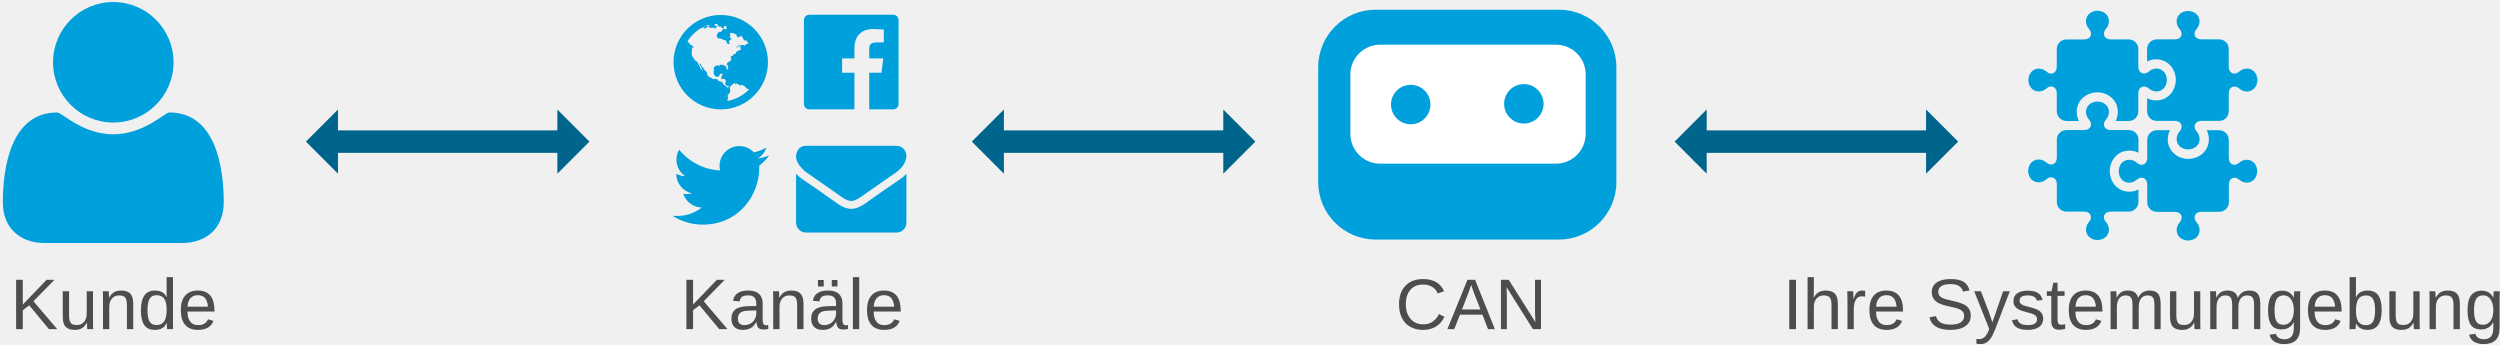
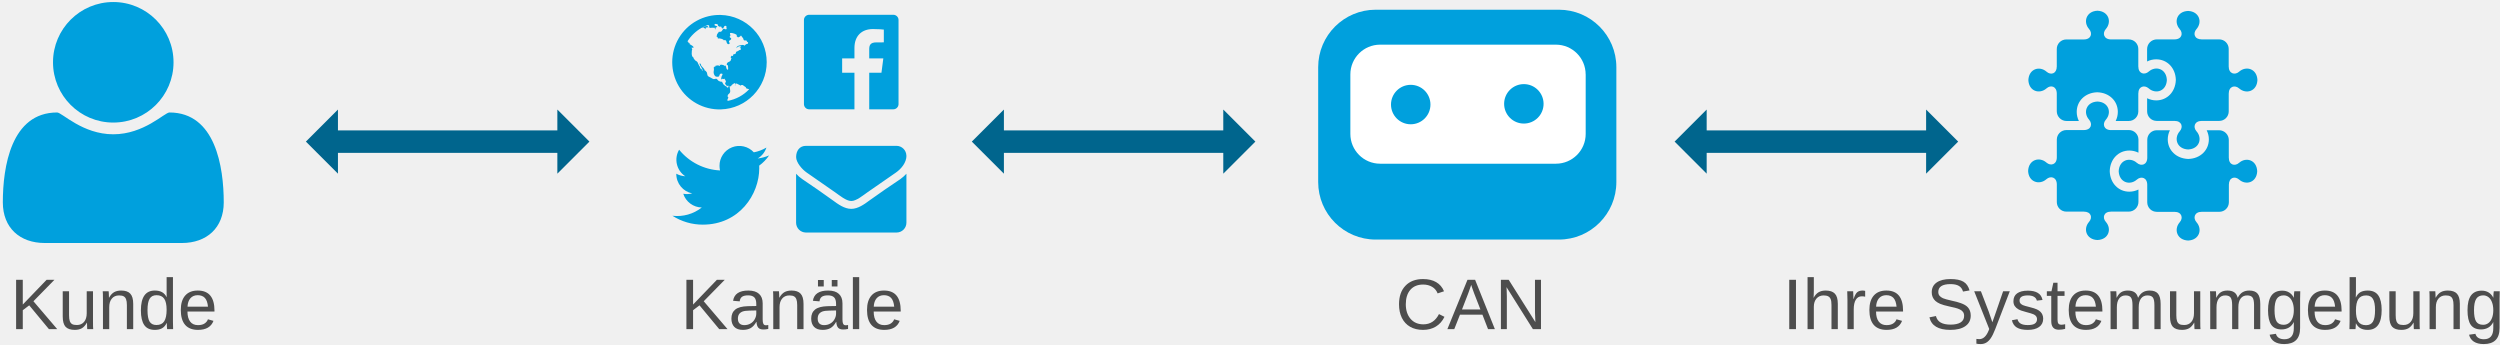
- <svg xmlns="http://www.w3.org/2000/svg" width="100%" height="100%" viewBox="0 0 697 96" version="1.1" xml:space="preserve" style="fill-rule:evenodd;clip-rule:evenodd;stroke-linejoin:round;stroke-miterlimit:1.414;">
+ <svg xmlns="http://www.w3.org/2000/svg" viewBox="0 0 697 96" fill-rule="evenodd" clip-rule="evenodd" stroke-linejoin="round" stroke-miterlimit="1.41">
+   <text x="497" y="91.77" font-family="'ArialMT','Arial',sans-serif" font-size="20" fill="#4d4d4d">Ihre Systemumgebung</text>
+   <g fill="#00a0dd" fill-rule="nonzero">
+     <path d="M624.25 45.4c-1.18 1.05-2.86.59-2.86-1.46v-4.93c0-1.48-1.23-2.7-2.7-2.7h-3.47c.4.8.61 1.67.61 2.53 0 3.04-2.37 5.34-5.62 5.47H610c-3.26-.13-5.63-2.43-5.63-5.47 0-.88.21-1.74.6-2.53h-3.66a2.65 2.65 0 00-2.65 2.65v4.98c0 2.05-1.71 2.5-2.9 1.46-1.95-1.72-4.93-.8-5.07 2.34.14 3.14 3.12 4.06 5.06 2.34 1.19-1.05 2.9-.6 2.9 1.46v4.87a2.65 2.65 0 002.66 2.65h4.94c2.05 0 2.5 1.73 1.46 2.9-1.72 1.96-.8 4.97 2.34 5.1 3.14-.13 4.06-3.14 2.34-5.1-1.05-1.18-.6-2.91 1.46-2.91h4.91a2.65 2.65 0 002.65-2.65v-4.88c0-2.05 1.67-2.5 2.85-1.46 1.94 1.72 4.92.8 5.05-2.32-.13-3.14-3.1-4.06-5.06-2.34z" />
+     <path d="M624.28 19.98c-1.18 1.05-2.92.59-2.92-1.46v-4.9a2.65 2.65 0 00-2.65-2.64h-4.88c-2.05 0-2.5-1.67-1.46-2.86 1.73-1.95.8-4.94-2.33-5.07-3.14.13-4.06 3.1-2.34 5.06 1.05 1.18.59 2.87-1.46 2.87h-4.93a2.72 2.72 0 00-2.7 2.7v3.46c.8-.4 1.66-.6 2.53-.6 3.05 0 5.35 2.36 5.48 5.62v.2c-.13 3.27-2.43 5.63-5.47 5.63-.88 0-1.74-.21-2.53-.6v3.66a2.65 2.65 0 002.65 2.66h4.98c2.05 0 2.5 1.7 1.46 2.89-1.72 1.95-.8 4.94 2.34 5.07 3.14-.13 4.06-3.12 2.34-5.06-1.05-1.18-.6-2.9 1.46-2.9h4.87a2.65 2.65 0 002.65-2.66v-4.94c0-2.05 1.73-2.5 2.9-1.46 1.97 1.72 4.97.8 5.1-2.34-.13-3.14-3.13-4.06-5.1-2.33zM593.55 36.27h-4.98c-2.05 0-2.5-1.71-1.46-2.9 1.72-1.95.8-4.93-2.34-5.06-3.14.13-4.06 3.1-2.34 5.05 1.05 1.19.6 2.9-1.46 2.9h-4.87a2.66 2.66 0 00-2.66 2.66v4.94c0 2.05-1.72 2.5-2.9 1.46-1.96-1.72-4.97-.8-5.1 2.34.12 3.11 3.14 4.03 5.09 2.31 1.18-1.05 2.91-.59 2.91 1.46v4.91A2.65 2.65 0 00576.1 59h4.87c2.05 0 2.5 1.67 1.46 2.85-1.72 1.96-.8 4.94 2.34 5.07 3.14-.13 4.06-3.1 2.34-5.06-1.05-1.18-.6-2.86 1.46-2.86h4.92c1.49 0 2.71-1.22 2.71-2.7v-3.46c-.8.39-1.67.6-2.54.6-3.03 0-5.33-2.36-5.46-5.62V47.6c.13-3.26 2.43-5.63 5.46-5.63.89 0 1.75.21 2.54.6v-3.66a2.66 2.66 0 00-2.65-2.65z" />
+     <path d="M599.06 19.96c-1.18 1.05-2.9.6-2.9-1.46v-4.86a2.66 2.66 0 00-2.65-2.65h-4.94c-2.05 0-2.5-1.72-1.46-2.9 1.72-1.96.8-4.97-2.34-5.1-3.14.13-4.06 3.14-2.34 5.1 1.05 1.18.6 2.91-1.46 2.91h-4.89a2.65 2.65 0 00-2.65 2.66v4.87c0 2.05-1.67 2.5-2.85 1.46-1.96-1.72-4.94-.8-5.07 2.34.13 3.11 3.1 4.03 5.06 2.31 1.18-1.05 2.86-.6 2.86 1.46v4.92c0 1.49 1.22 2.71 2.7 2.71h3.46c-.4-.8-.6-1.67-.6-2.53 0-3.04 2.36-5.34 5.62-5.47h.21c3.26.13 5.63 2.43 5.63 5.47 0 .88-.21 1.74-.6 2.53h3.66a2.66 2.66 0 002.65-2.65V26.1c0-2.05 1.7-2.5 2.9-1.46 1.95 1.72 4.93.8 5.06-2.34-.13-3.14-3.11-4.06-5.06-2.34z" />
+   </g>
+   <path d="M450.64 18.73c0-8.85-7.17-16.02-16.01-16.02h-51.1a16.03 16.03 0 00-16.02 16.02v32.03c0 8.85 7.18 16.03 16.02 16.03h51.1c8.84 0 16.01-7.18 16.01-16.03V18.73z" fill="#00a0dd" />
+   <clipPath id="a">
+     <path d="M450.64 18.73c0-8.85-7.17-16.02-16.01-16.02h-51.1a16.03 16.03 0 00-16.02 16.02v32.03c0 8.85 7.18 16.03 16.02 16.03h51.1c8.84 0 16.01-7.18 16.01-16.03V18.73z" />
+   </clipPath>
+   <g clip-path="url(#a)">
+     <path d="M442.08 20.75a8.3 8.3 0 00-8.29-8.3h-49.01a8.3 8.3 0 00-8.3 8.3v16.59a8.3 8.3 0 008.3 8.3h49.01a8.3 8.3 0 008.3-8.3V20.75z" fill="#fff" />
+     <clipPath id="b">
+       <path d="M442.08 20.75a8.3 8.3 0 00-8.29-8.3h-49.01a8.3 8.3 0 00-8.3 8.3v16.59a8.3 8.3 0 008.3 8.3h49.01a8.3 8.3 0 008.3-8.3V20.75z" />
+     </clipPath>
+     <g clip-path="url(#b)">
+       <circle cx="393.31" cy="29.15" r="5.5" fill="#00a0dd" />
+       <circle cx="424.85" cy="28.95" r="5.5" fill="#00a0dd" />
+     </g>
+   </g>
+   <text x="389.03" y="91.77" font-family="'ArialMT','Arial',sans-serif" font-size="20" fill="#4d4d4d">CAN</text>
+   <text x="189.73" y="91.77" font-family="'ArialMT','Arial',sans-serif" font-size="20" fill="#4d4d4d">Kanäle</text>
+   <path fill="none" d="M187.23 2.99h66.2v62.74h-66.2z" />
+   <path d="M200.95 4.17a13.17 13.17 0 100 26.33 13.17 13.17 0 000-26.33zm4.7 8.93c.18-.12.49-.27.73-.2.19.05.34.12.12.27-.1.07-.26 0-.38.03.16.04.38.1.31.26.45.26-.14.57-.43.53.14.02-.29.28-.29.26-.15.09-.36.09-.48.24-.14.19.05.51-.2.45-.1.22-.5.1-.67.34.18.2-.2.5-.38.24-.17.07-.09.26-.26.36.07.1.09.2-.03.27.03-.01.24.16.29.17-.03.09-.1.16-.19.16.09.22-.1.46-.26.6-.17.14-.56.27-.61.3-.31.3-.52.73.03.85.02 0 .02.56.04.58.03.2.12.8-.24.58-.18-.08-.28-.56-.33-.75-.05-.2-.07-.2-.2-.41-.23.25-.26.07-.45-.05-.19-.1-.46-.07-.57-.18-.25.2-.44.14-.5-.15-.06.14.08.34.06.4-.09.17-.24.13-.38.03-.22-.17-.7.12-.96 0 .02 0 .09.07.14.1-.05.2-.17.09-.28.16-.12.08-.22.25-.32.34.22.43-.02.84 0 1.3 0 .34.22.94.55 1.13.15.09.67.12.82.05.24-.1.2-.29.29-.5.09-.22.19-.32.45-.34.73-.03.17.57.08.88-.05.22-.07.48-.1.68.08.04.17.02.26.02 0-.07.05-.15.05-.2.1.17.44.22.55.01.12.2.36.36.39.6.03.24.26.5-.07.5-.24 0 .04.48.07.56.19.35.5.48.84.31 0 .14-.05.52-.24.55-.17.04-.5-.33-.43-.51a.27.27 0 01-.12.15c-.17-.2-.46-.3-.62-.51-.03-.05-.5-.76-.39-.8-.24.11-.72-.06-.94-.18-.36-.19-.41-.69-.86-.62-.3.05-.4.17-.75.04-.24-.09-.45-.26-.69-.38-.27-.15-.75-.3-.86-.65-.1-.28-.07-.6-.22-.86-.1-.17-.41-.51-.63-.51.2 0-.2-.52-.24-.57-.2-.22-.88-.82-.74-1.16.03-.06-.34-.2-.41-.2.07.16.08.35.17.5.09.18.19.33.3.5.18.31.44.69.4 1.06-.22.07-.15-.25-.22-.39-.12-.22-.45-.22-.53-.46l.08-.04c.02-.29-.4-.53-.34-.73-.24-.2-.24-.55-.41-.8-.15-.21-.41-.32-.63-.47-.09-.05-.7-.84-.48-.9-.35.1-.52-.71-.47-.92 0 0-.03 0-.03-.02.07-.2-.05-1.26.22-1.28-.19.02-.24-.45-.19-.53.04-.07.3.19.31.22.1-.05.2-.19.17-.3-.05-.14-.24-.26-.36-.37a9.82 9.82 0 00-.75-.46c.07-.12.05-.24-.05-.33-.33.26-.16-.24-.33-.29a.48.48 0 01-.2-.13c1-1.58 2.38-2.9 4.02-3.81.1-.02.24-.02.38-.02.31.04.48.3.7.45.04-.09-.03-.22-.08-.31.05-.14.25-.17.37-.2.16-.02.38-.06.52.01a4.2 4.2 0 00-.34-.43c-.02.02-.07.05-.09.09-.19-.16-.55.05-.72.12-.14.07-.26.15-.4.2a.29.29 0 01-.2.02c.52-.27 1.05-.51 1.61-.7.1.07.2.19.36.3-.1-.08-.1.32-.07.38.2.26.6.09.86.09-.02 0 .75.1.6-.09.12.18.12.43.27.59.16-.16-.06-.33.04-.48.03-.07.34-.16.44-.2.12-.1-.08-.21-.13-.25-.17-.1-.84-.15-.52-.55.12-.13.55-.06.69.02.19.1.4.3.14.46.12.02.68.17.6.4.05-.1.13-.26.27-.26.15.02.19.38.26.46.24.43.65-.43.72-.4-.31-.11.27-.27.43-.21.12.05.3.46.08.44.19.17.2.55-.14.53-.24-.01-.51-.34-.73-.08-.16.17-.23.43-.38.58-.24.24-.56.22-.86.19.12.02-.25.41-.29.48a.97.97 0 00-.2.4c-.04.16 0 .35-.09.52.3-.08.45.45.33.47.36-.05.65-.05.99.07.24.08.6.18.7.44.07-.1.4-.05.5-.02.2.1.22.33.27.52.07.26.3.68.59.55.05-.04.43-.21.29-.31-.14-.12-.3-.43-.16-.6.14-.2.47-.24.55-.48.14-.4-.4-.34-.4-.64 0-.17.21-.22.2-.42 0-.18-.26-.52-.05-.64.17-.1.99.07 1.14.17.16.1.64.24.67.4h-.08c.13.12.25.37.01.44.16-.03.6.14.3.24.1-.05.18-.01.29-.08.12-.07.19-.2.34-.1.03.01.22-.37.32-.35.16.02.2.24.26.34.07.16.26.2.33.36.12.3.07.57.46.67.12.04.45-.15.43.1.07-.06.1-.11.1-.13.02.24.12.51.41.48 0 0 0 .32-.03.38-.1.15-.36.12-.52.2-.05.02-.46.38-.4.43-.23-.26-.59-.26-.88-.19-.31.05-.6.09-.9.2-.13.08-.27.14-.37.26-.05.07-.14.38-.22.4.17-.04.25-.23.4-.33zm-2.8 15.03a2.89 2.89 0 01-.04-.27c-.01-.28.28-.47.26-.72-.19-.05-.24-.24-.2-.45.03-.29.29-.5.5-.68.2-.2.25-.59.2-.83-.09-.4-.09-.84-.16-1.25.02.1.31.07.36.2.07-.11.1-.26.2-.38.06-.1.18-.14.28-.23.18-.1.54-.5.74-.25.17.2-.26.42-.03.61.07-.13 0-.34.13-.48.28-.3.47.04.74.12.3.09.4.2.62.38-.07-.07.27-.19.3-.2.33-.07.47.11.7.29.23.17.6.29.57.63.18.03.28.09.42.14.13.07.32.03.42.13a10.88 10.88 0 01-6.01 3.24zM214.43 43.33c-1 .42-2.07.73-3.18.85a5.51 5.51 0 002.43-3.04 10.9 10.9 0 01-3.51 1.33 5.51 5.51 0 00-9.57 3.78c0 .43.06.86.14 1.27a15.71 15.71 0 01-11.4-5.78 5.52 5.52 0 001.71 7.4c-.9-.05-1.76-.3-2.5-.71v.06c0 2.69 1.9 4.92 4.44 5.43a5.83 5.83 0 01-2.5.1 5.54 5.54 0 005.17 3.83 11.06 11.06 0 01-8.2 2.3 15.62 15.62 0 008.49 2.48c10.16 0 15.73-8.42 15.73-15.73 0-.24 0-.48-.02-.72a11.89 11.89 0 002.77-2.85zM249.05 4.12H225.6c-.8 0-1.46.65-1.46 1.45v23.45c0 .81.65 1.46 1.46 1.46h12.62V20.27h-3.43v-3.98h3.43v-2.94c0-3.4 2.1-5.25 5.13-5.25 1.44 0 2.7.1 3.06.15v3.56l-2.1.01c-1.66 0-1.97.78-1.97 1.93v2.54h3.93l-.52 3.98h-3.41v10.21h6.71c.8 0 1.46-.65 1.46-1.46V5.57c0-.8-.65-1.45-1.46-1.45zM252.7 48.45c-.5.56-1.1 1.06-1.7 1.5-2.88 1.93-5.76 3.89-8.56 5.91-1.44 1.07-3.23 2.37-5.1 2.37h-.03c-1.87 0-3.66-1.3-5.1-2.36-2.8-2.05-5.68-3.99-8.53-5.93a9.58 9.58 0 01-1.73-1.5v13.64a2.75 2.75 0 002.74 2.75h25.27a2.75 2.75 0 002.75-2.75V48.45zm0-5.05a2.77 2.77 0 00-2.74-2.74H224.7c-1.83 0-2.74 1.44-2.74 3.12 0 1.56 1.73 3.5 2.95 4.33 2.66 1.85 5.35 3.7 8.01 5.57 1.12.78 3 2.36 4.4 2.36h.03c1.4 0 3.28-1.58 4.4-2.36 2.66-1.87 5.35-3.72 8.03-5.57 1.51-1.05 2.94-2.79 2.94-4.7z" fill="#00a0dd" fill-rule="nonzero" />
  <g>
-     <g>
-       <text x="497.005px" y="91.77px" style="font-family:'ArialMT', 'Arial', sans-serif;font-size:20px;fill:#4d4d4d;">Ihre Systemumgebung</text>
-       <g>
-         <path d="M624.252,45.399c-1.183,1.051 -2.865,0.591 -2.865,-1.458l0,-4.928c0,-1.484 -1.222,-2.706 -2.706,-2.706l-3.456,0c0.394,0.801 0.605,1.669 0.605,2.536c0,3.035 -2.365,5.334 -5.624,5.465l-0.105,0l-0.105,0c-3.258,-0.131 -5.623,-2.43 -5.623,-5.465c0,-0.881 0.21,-1.748 0.604,-2.536l-3.6,0l-0.013,0l-0.053,0c-1.458,0 -2.654,1.182 -2.654,2.654l0,4.98c0,2.049 -1.708,2.496 -2.89,1.458c-1.958,-1.721 -4.941,-0.802 -5.072,2.339c0.131,3.14 3.114,4.06 5.058,2.338c1.183,-1.051 2.904,-0.591 2.904,1.459l0,4.874c0,1.459 1.183,2.654 2.654,2.654l4.94,0c2.05,0 2.497,1.722 1.459,2.904c-1.721,1.958 -0.802,4.966 2.339,5.098c3.14,-0.132 4.059,-3.14 2.338,-5.098c-1.051,-1.182 -0.591,-2.917 1.459,-2.917l4.914,0c1.458,0 2.654,-1.182 2.654,-2.654l0,-4.874c0,-2.05 1.668,-2.497 2.851,-1.459c1.931,1.721 4.914,0.802 5.045,-2.325c-0.131,-3.141 -3.101,-4.06 -5.058,-2.339Z" style="fill:#00a0dd;fill-rule:nonzero;" />
-         <path d="M624.278,19.975c-1.183,1.051 -2.917,0.592 -2.917,-1.458l0,-4.888c0,-1.458 -1.182,-2.654 -2.654,-2.654l-4.874,0c-2.05,0 -2.497,-1.668 -1.459,-2.851c1.721,-1.958 0.802,-4.94 -2.339,-5.071c-3.14,0.131 -4.06,3.1 -2.338,5.058c1.051,1.182 0.591,2.864 -1.459,2.864l-4.927,0c-1.484,0 -2.706,1.222 -2.706,2.707l0,3.455c0.801,-0.394 1.668,-0.604 2.535,-0.604c3.049,0 5.348,2.365 5.479,5.623l0,0.211c-0.131,3.258 -2.43,5.623 -5.465,5.623c-0.881,0 -1.748,-0.21 -2.536,-0.604l0,3.665c0,1.459 1.182,2.654 2.654,2.654l4.979,0c2.05,0 2.497,1.708 1.459,2.891c-1.721,1.958 -0.802,4.94 2.339,5.072c3.14,-0.132 4.059,-3.114 2.338,-5.059c-1.051,-1.182 -0.591,-2.904 1.459,-2.904l4.874,0c1.459,0 2.654,-1.182 2.654,-2.654l0,-4.94c0,-2.049 1.721,-2.496 2.904,-1.458c1.958,1.721 4.966,0.801 5.098,-2.339c-0.132,-3.14 -3.14,-4.06 -5.098,-2.339Z" style="fill:#00a0dd;fill-rule:nonzero;" />
-         <path d="M593.546,36.267l-4.979,0c-2.05,0 -2.497,-1.708 -1.459,-2.89c1.721,-1.958 0.802,-4.94 -2.339,-5.072c-3.14,0.132 -4.059,3.114 -2.338,5.059c1.051,1.182 0.591,2.903 -1.459,2.903l-4.874,0c-1.459,0 -2.654,1.183 -2.654,2.655l0,4.94c0,2.049 -1.721,2.496 -2.904,1.458c-1.958,-1.721 -4.966,-0.801 -5.098,2.339c0.118,3.114 3.14,4.033 5.085,2.312c1.182,-1.051 2.917,-0.591 2.917,1.459l0,4.914c0,1.458 1.182,2.654 2.654,2.654l4.874,0c2.05,0 2.497,1.668 1.459,2.851c-1.721,1.957 -0.802,4.94 2.338,5.071c3.141,-0.131 4.06,-3.1 2.339,-5.058c-1.051,-1.183 -0.591,-2.864 1.459,-2.864l4.927,0c1.484,0 2.706,-1.222 2.706,-2.707l0,-3.455c-0.801,0.394 -1.668,0.604 -2.536,0.604c-3.035,0 -5.334,-2.365 -5.465,-5.624l0,-0.105l0,-0.105c0.131,-3.258 2.43,-5.623 5.465,-5.623c0.881,0 1.748,0.21 2.536,0.604l0,-3.6l0,-0.013l0,-0.052c0,-1.459 -1.182,-2.655 -2.654,-2.655Z" style="fill:#00a0dd;fill-rule:nonzero;" />
-         <path d="M599.064,19.962c-1.182,1.051 -2.903,0.591 -2.903,-1.458l0,-4.862c0,-1.458 -1.183,-2.654 -2.654,-2.654l-4.94,0c-2.05,0 -2.497,-1.721 -1.459,-2.903c1.721,-1.958 0.802,-4.967 -2.339,-5.098c-3.14,0.131 -4.059,3.14 -2.338,5.098c1.051,1.182 0.591,2.917 -1.459,2.917l-4.887,0c-1.459,0 -2.654,1.182 -2.654,2.654l0,4.874c0,2.05 -1.669,2.496 -2.851,1.458c-1.958,-1.721 -4.941,-0.801 -5.072,2.339c0.131,3.114 3.101,4.034 5.058,2.313c1.183,-1.051 2.865,-0.592 2.865,1.458l0,4.927c0,1.485 1.222,2.707 2.706,2.707l3.456,0c-0.394,-0.802 -0.605,-1.669 -0.605,-2.536c0,-3.035 2.365,-5.334 5.624,-5.466l0.21,0c3.258,0.132 5.623,2.431 5.623,5.466c0,0.88 -0.21,1.747 -0.604,2.536l3.666,0c1.458,0 2.654,-1.183 2.654,-2.654l0,-4.98c0,-2.05 1.708,-2.496 2.89,-1.458c1.958,1.721 4.941,0.801 5.072,-2.339c-0.131,-3.14 -3.114,-4.06 -5.059,-2.339Z" style="fill:#00a0dd;fill-rule:nonzero;" />
-       </g>
-     </g>
-     <g>
-       <path d="M450.644,18.726c0,-8.841 -7.178,-16.019 -16.019,-16.019l-51.093,0c-8.842,0 -16.02,7.178 -16.02,16.019l0,32.039c0,8.842 7.178,16.02 16.02,16.02l51.093,0c8.841,0 16.019,-7.178 16.019,-16.02l0,-32.039Z" style="fill:#00a0dd;" />
-       <clipPath id="_clip1">
-         <path d="M450.644,18.726c0,-8.841 -7.178,-16.019 -16.019,-16.019l-51.093,0c-8.842,0 -16.02,7.178 -16.02,16.019l0,32.039c0,8.842 7.178,16.02 16.02,16.02l51.093,0c8.841,0 16.019,-7.178 16.019,-16.02l0,-32.039Z" />
-       </clipPath>
-       <g clip-path="url(#_clip1)">
-         <path d="M442.085,20.751c0,-4.578 -3.717,-8.294 -8.295,-8.294l-49.013,0c-4.578,0 -8.294,3.716 -8.294,8.294l0,16.589c0,4.578 3.716,8.294 8.294,8.294l49.013,0c4.578,0 8.295,-3.716 8.295,-8.294l0,-16.589Z" style="fill:#fff;" />
-         <clipPath id="_clip2">
-           <path d="M442.085,20.751c0,-4.578 -3.717,-8.294 -8.295,-8.294l-49.013,0c-4.578,0 -8.294,3.716 -8.294,8.294l0,16.589c0,4.578 3.716,8.294 8.294,8.294l49.013,0c4.578,0 8.295,-3.716 8.295,-8.294l0,-16.589Z" />
-         </clipPath>
-         <g clip-path="url(#_clip2)">
-           <g>
-             <circle cx="393.309" cy="29.146" r="5.5" style="fill:#00a0dd;" />
-           </g>
-           <g>
-             <circle cx="424.848" cy="28.946" r="5.5" style="fill:#00a0dd;" />
-           </g>
-         </g>
-       </g>
-       <text x="389.034px" y="91.77px" style="font-family:'ArialMT', 'Arial', sans-serif;font-size:20px;fill:#4d4d4d;">CAN</text>
-     </g>
-     <g>
-       <text x="189.726px" y="91.77px" style="font-family:'ArialMT', 'Arial', sans-serif;font-size:20px;fill:#4d4d4d;">Kanäle</text>
-       <rect x="187.234" y="2.987" width="66.196" height="62.739" style="fill:none;" />
-       <path d="M200.946,4.172c-7.267,0 -13.163,5.896 -13.163,13.163c0,7.267 5.896,13.163 13.163,13.163c7.267,0 13.163,-5.896 13.163,-13.163c0,-7.267 -5.896,-13.163 -13.163,-13.163Zm4.696,8.93c0.188,-0.12 0.497,-0.275 0.737,-0.206c0.188,0.051 0.343,0.12 0.12,0.274c-0.103,0.069 -0.257,0 -0.377,0.034c0.154,0.035 0.377,0.103 0.308,0.258c0.446,0.257 -0.137,0.565 -0.428,0.531c0.137,0.017 -0.291,0.274 -0.291,0.257c-0.155,0.086 -0.36,0.086 -0.48,0.24c-0.137,0.188 0.051,0.514 -0.206,0.446c-0.103,0.222 -0.497,0.102 -0.668,0.342c0.188,0.206 -0.189,0.497 -0.378,0.24c-0.171,0.069 -0.085,0.257 -0.257,0.36c0.069,0.103 0.086,0.206 -0.034,0.274c0.034,-0.017 0.24,0.155 0.291,0.172c-0.034,0.085 -0.102,0.154 -0.188,0.154c0.086,0.223 -0.103,0.463 -0.257,0.6c-0.172,0.137 -0.566,0.274 -0.617,0.308c-0.309,0.292 -0.514,0.72 0.034,0.84c0.017,0 0.017,0.566 0.034,0.583c0.035,0.206 0.12,0.805 -0.24,0.583c-0.171,-0.086 -0.274,-0.566 -0.325,-0.754c-0.052,-0.206 -0.069,-0.206 -0.206,-0.412c-0.223,0.257 -0.257,0.069 -0.445,-0.051c-0.189,-0.103 -0.463,-0.069 -0.566,-0.172c-0.257,0.189 -0.446,0.137 -0.497,-0.154c-0.069,0.137 0.069,0.343 0.051,0.394c-0.085,0.172 -0.24,0.137 -0.377,0.035c-0.222,-0.172 -0.702,0.12 -0.959,0c0.017,0 0.085,0.068 0.137,0.102c-0.052,0.206 -0.172,0.086 -0.275,0.155c-0.12,0.085 -0.222,0.257 -0.325,0.342c0.223,0.429 -0.017,0.84 0,1.303c0,0.343 0.223,0.943 0.548,1.131c0.154,0.086 0.669,0.12 0.823,0.052c0.24,-0.103 0.206,-0.292 0.291,-0.497c0.086,-0.223 0.189,-0.326 0.446,-0.343c0.737,-0.034 0.171,0.565 0.086,0.874c-0.052,0.223 -0.069,0.48 -0.103,0.685c0.085,0.035 0.171,0.018 0.257,0.018c0,-0.069 0.051,-0.155 0.051,-0.206c0.103,0.171 0.446,0.223 0.549,0.017c0.12,0.206 0.36,0.36 0.394,0.6c0.034,0.24 0.257,0.497 -0.069,0.497c-0.24,0 0.035,0.48 0.069,0.566c0.188,0.342 0.497,0.479 0.84,0.308c0,0.137 -0.052,0.514 -0.24,0.548c-0.172,0.035 -0.497,-0.325 -0.429,-0.514c-0.017,0.069 -0.068,0.12 -0.12,0.155c-0.171,-0.206 -0.462,-0.309 -0.617,-0.515c-0.034,-0.051 -0.497,-0.754 -0.394,-0.788c-0.24,0.103 -0.72,-0.069 -0.943,-0.189c-0.359,-0.188 -0.411,-0.685 -0.856,-0.617c-0.309,0.052 -0.395,0.172 -0.755,0.035c-0.24,-0.086 -0.445,-0.257 -0.685,-0.377c-0.274,-0.155 -0.754,-0.309 -0.857,-0.652c-0.103,-0.274 -0.069,-0.599 -0.223,-0.857c-0.103,-0.171 -0.411,-0.514 -0.634,-0.514c0.206,0 -0.189,-0.514 -0.24,-0.565c-0.189,-0.223 -0.874,-0.823 -0.737,-1.166c0.034,-0.051 -0.343,-0.188 -0.411,-0.205c0.068,0.171 0.085,0.36 0.171,0.514c0.086,0.171 0.189,0.325 0.291,0.497c0.189,0.308 0.446,0.685 0.412,1.062c-0.223,0.069 -0.154,-0.257 -0.223,-0.394c-0.12,-0.223 -0.446,-0.223 -0.531,-0.463c0.034,-0.017 0.051,-0.017 0.085,-0.034c0.018,-0.291 -0.411,-0.531 -0.342,-0.737c-0.24,-0.188 -0.24,-0.548 -0.412,-0.788c-0.154,-0.223 -0.411,-0.326 -0.634,-0.48c-0.086,-0.051 -0.703,-0.84 -0.48,-0.891c-0.343,0.085 -0.514,-0.72 -0.463,-0.926c0,0 -0.034,0 -0.034,-0.017c0.069,-0.206 -0.051,-1.268 0.223,-1.285c-0.189,0.017 -0.24,-0.446 -0.189,-0.532c0.035,-0.068 0.292,0.189 0.309,0.223c0.103,-0.051 0.206,-0.188 0.171,-0.308c-0.051,-0.137 -0.24,-0.257 -0.36,-0.36c-0.051,-0.035 -0.737,-0.48 -0.754,-0.463c0.069,-0.12 0.052,-0.24 -0.051,-0.326c-0.326,0.257 -0.154,-0.24 -0.326,-0.291c-0.068,-0.017 -0.137,-0.069 -0.205,-0.137c0.994,-1.577 2.382,-2.897 4.027,-3.805c0.103,-0.017 0.24,-0.017 0.377,-0.017c0.309,0.034 0.48,0.291 0.703,0.446c0.034,-0.086 -0.034,-0.223 -0.086,-0.309c0.052,-0.137 0.257,-0.171 0.377,-0.206c0.155,-0.017 0.377,-0.051 0.515,0.017c-0.103,-0.154 -0.223,-0.291 -0.343,-0.428c-0.017,0.017 -0.069,0.051 -0.086,0.086c-0.188,-0.155 -0.548,0.051 -0.72,0.12c-0.137,0.068 -0.257,0.154 -0.394,0.205c-0.086,0.035 -0.137,0.035 -0.206,0.017c0.515,-0.274 1.046,-0.514 1.611,-0.702c0.103,0.068 0.206,0.188 0.36,0.308c-0.102,-0.085 -0.102,0.309 -0.068,0.377c0.188,0.257 0.6,0.086 0.857,0.086c-0.017,0 0.754,0.103 0.6,-0.086c0.12,0.172 0.12,0.429 0.274,0.583c0.154,-0.154 -0.069,-0.326 0.034,-0.48c0.034,-0.068 0.343,-0.154 0.446,-0.205c0.12,-0.086 -0.086,-0.206 -0.137,-0.24c-0.172,-0.103 -0.84,-0.155 -0.515,-0.549c0.12,-0.137 0.549,-0.068 0.686,0.017c0.189,0.103 0.394,0.292 0.137,0.463c0.12,0.017 0.686,0.171 0.6,0.394c0.051,-0.103 0.137,-0.257 0.274,-0.257c0.154,0.017 0.189,0.377 0.257,0.463c0.24,0.428 0.652,-0.429 0.72,-0.394c-0.308,-0.12 0.274,-0.275 0.429,-0.223c0.12,0.051 0.308,0.463 0.085,0.445c0.189,0.172 0.206,0.549 -0.137,0.532c-0.24,-0.017 -0.514,-0.343 -0.737,-0.086c-0.154,0.171 -0.223,0.429 -0.377,0.583c-0.24,0.24 -0.565,0.223 -0.857,0.188c0.12,0.017 -0.257,0.412 -0.291,0.48c-0.103,0.12 -0.172,0.257 -0.206,0.394c-0.034,0.172 0,0.36 -0.086,0.532c0.292,-0.086 0.446,0.445 0.326,0.462c0.36,-0.051 0.651,-0.051 0.994,0.069c0.24,0.086 0.6,0.189 0.703,0.446c0.068,-0.103 0.394,-0.052 0.497,-0.017c0.206,0.102 0.223,0.325 0.274,0.514c0.069,0.257 0.291,0.685 0.583,0.548c0.051,-0.034 0.428,-0.206 0.291,-0.308c-0.137,-0.12 -0.291,-0.429 -0.154,-0.6c0.137,-0.189 0.463,-0.24 0.548,-0.48c0.137,-0.394 -0.411,-0.343 -0.411,-0.634c0,-0.172 0.223,-0.223 0.206,-0.429c0,-0.171 -0.257,-0.514 -0.052,-0.634c0.172,-0.103 0.994,0.069 1.149,0.172c0.154,0.102 0.634,0.239 0.668,0.394c-0.034,0 -0.051,0 -0.086,0c0.137,0.12 0.257,0.377 0.017,0.445c0.155,-0.034 0.6,0.137 0.292,0.24c0.103,-0.051 0.188,-0.017 0.291,-0.085c0.12,-0.069 0.189,-0.189 0.343,-0.103c0.034,0.017 0.223,-0.36 0.326,-0.343c0.154,0.017 0.188,0.24 0.257,0.343c0.068,0.154 0.257,0.205 0.325,0.36c0.12,0.291 0.069,0.565 0.463,0.668c0.12,0.034 0.446,-0.154 0.429,0.103c0.068,-0.069 0.102,-0.12 0.102,-0.137c0.018,0.24 0.12,0.514 0.412,0.48c0,0 0,0.325 -0.035,0.377c-0.102,0.154 -0.359,0.12 -0.514,0.205c-0.051,0.018 -0.462,0.377 -0.411,0.429c-0.223,-0.257 -0.583,-0.257 -0.874,-0.189c-0.309,0.052 -0.6,0.086 -0.891,0.206c-0.137,0.069 -0.275,0.137 -0.377,0.257c-0.052,0.069 -0.138,0.377 -0.223,0.394c0.171,-0.034 0.257,-0.223 0.394,-0.325Zm-2.794,15.03c-0.017,-0.085 -0.034,-0.257 -0.034,-0.274c-0.017,-0.274 0.274,-0.463 0.257,-0.72c-0.188,-0.051 -0.24,-0.24 -0.206,-0.445c0.035,-0.292 0.292,-0.497 0.497,-0.686c0.206,-0.188 0.258,-0.582 0.206,-0.822c-0.086,-0.412 -0.086,-0.84 -0.154,-1.252c0.017,0.103 0.308,0.069 0.36,0.206c0.068,-0.12 0.103,-0.274 0.188,-0.394c0.069,-0.103 0.189,-0.137 0.292,-0.223c0.171,-0.103 0.531,-0.497 0.737,-0.257c0.171,0.206 -0.257,0.428 -0.035,0.617c0.069,-0.137 0,-0.343 0.138,-0.48c0.274,-0.308 0.462,0.034 0.736,0.12c0.292,0.086 0.395,0.189 0.617,0.377c-0.068,-0.068 0.275,-0.188 0.309,-0.206c0.326,-0.068 0.463,0.12 0.686,0.292c0.239,0.171 0.617,0.291 0.582,0.634c0.172,0.034 0.274,0.086 0.412,0.137c0.137,0.069 0.325,0.034 0.428,0.137c-1.577,1.663 -3.668,2.828 -6.016,3.239Z" style="fill:#00a0dd;fill-rule:nonzero;" />
-       <path d="M214.43,43.326c-0.993,0.428 -2.071,0.736 -3.183,0.856c1.147,-0.685 2.019,-1.763 2.43,-3.046c-1.061,0.633 -2.259,1.095 -3.508,1.335c-1.01,-1.078 -2.447,-1.746 -4.038,-1.746c-3.063,0 -5.527,2.481 -5.527,5.527c0,0.428 0.051,0.856 0.137,1.267c-4.586,-0.24 -8.676,-2.43 -11.397,-5.784c-0.479,0.821 -0.753,1.762 -0.753,2.789c0,1.917 0.976,3.611 2.464,4.603c-0.906,-0.034 -1.762,-0.291 -2.498,-0.702c0,0.018 0,0.052 0,0.069c0,2.686 1.9,4.911 4.432,5.424c-0.462,0.12 -0.958,0.189 -1.454,0.189c-0.36,0 -0.702,-0.035 -1.044,-0.086c0.701,2.19 2.738,3.782 5.167,3.833c-1.899,1.489 -4.277,2.361 -6.861,2.361c-0.462,0 -0.89,-0.017 -1.335,-0.068c2.447,1.574 5.356,2.481 8.487,2.481c10.165,0 15.726,-8.419 15.726,-15.725c0,-0.24 0,-0.48 -0.017,-0.719c1.078,-0.787 2.019,-1.763 2.772,-2.858Z" style="fill:#00a0dd;fill-rule:nonzero;" />
-       <path d="M249.051,4.116l-23.449,0c-0.807,0 -1.459,0.652 -1.459,1.459l0,23.449c0,0.807 0.652,1.46 1.459,1.46l12.617,0l0,-10.214l-3.433,0l0,-3.983l3.433,0l0,-2.935c0,-3.399 2.095,-5.253 5.133,-5.253c1.442,0 2.695,0.103 3.056,0.154l0,3.554l-2.095,0.017c-1.665,0 -1.974,0.772 -1.974,1.922l0,2.541l3.931,0l-0.515,3.983l-3.416,0l0,10.214l6.712,0c0.807,0 1.46,-0.653 1.46,-1.46l0,-23.449c0,-0.807 -0.653,-1.459 -1.46,-1.459Z" style="fill:#00a0dd;fill-rule:nonzero;" />
-       <path d="M252.708,48.449c-0.515,0.566 -1.099,1.064 -1.717,1.493c-2.867,1.94 -5.751,3.897 -8.549,5.923c-1.442,1.064 -3.227,2.368 -5.098,2.368l-0.017,0l-0.017,0c-1.872,0 -3.657,-1.304 -5.099,-2.368c-2.798,-2.043 -5.682,-3.983 -8.531,-5.923c-0.636,-0.429 -1.219,-0.927 -1.734,-1.493l0,13.63c0,1.51 1.236,2.746 2.746,2.746l25.269,0c1.511,0 2.747,-1.236 2.747,-2.746l0,-13.63Zm0,-5.047c0,-1.511 -1.253,-2.747 -2.747,-2.747l-25.269,0c-1.836,0 -2.746,1.442 -2.746,3.124c0,1.563 1.734,3.502 2.952,4.326c2.661,1.854 5.356,3.708 8.017,5.579c1.116,0.773 3.004,2.352 4.395,2.352l0.034,0c1.39,0 3.279,-1.579 4.395,-2.352c2.66,-1.871 5.355,-3.725 8.033,-5.579c1.511,-1.047 2.936,-2.781 2.936,-4.703Z" style="fill:#00a0dd;fill-rule:nonzero;" />
-     </g>
-     <g>
-       <path d="M62.379,56.424c0,-9.885 -2.318,-25.064 -15.134,-25.064c-1.356,0 -7.086,6.08 -15.66,6.08c-8.573,0 -14.303,-6.08 -15.659,-6.08c-12.816,0 -15.134,15.179 -15.134,25.064c0,7.086 4.724,11.329 11.679,11.329l38.229,0c6.955,0 11.679,-4.243 11.679,-11.329Zm-13.997,-39.061c0,-9.273 -7.523,-16.796 -16.797,-16.796c-9.273,0 -16.796,7.523 -16.796,16.796c0,9.273 7.523,16.797 16.796,16.797c9.274,0 16.797,-7.524 16.797,-16.797Z" style="fill:#00a0dd;fill-rule:nonzero;" />
-       <text x="2.855px" y="91.77px" style="font-family:'ArialMT', 'Arial', sans-serif;font-size:20px;fill:#4d4d4d;">Kunde</text>
-     </g>
-     <path d="M94.224,42.611l0,5.813l-8.944,-8.944l8.944,-8.943l0,5.813l61.166,0l0,-5.813l8.943,8.943l-8.943,8.944l0,-5.813l-61.166,0Z" style="fill:#00658d;" />
-     <path d="M279.888,42.611l0,5.813l-8.944,-8.944l8.944,-8.943l0,5.813l61.166,0l0,-5.813l8.944,8.943l-8.944,8.944l0,-5.813l-61.166,0Z" style="fill:#00658d;" />
-     <path d="M475.823,42.611l0,5.813l-8.943,-8.944l8.943,-8.943l0,5.813l61.166,0l0,-5.813l8.944,8.943l-8.944,8.944l0,-5.813l-61.166,0Z" style="fill:#00658d;" />
+     <path d="M62.38 56.42c0-9.88-2.32-25.06-15.14-25.06-1.35 0-7.08 6.08-15.66 6.08-8.57 0-14.3-6.08-15.65-6.08C3.1 31.36.79 46.54.79 56.42c0 7.09 4.73 11.33 11.68 11.33H50.7c6.95 0 11.68-4.24 11.68-11.33zm-14-39.06a16.8 16.8 0 10-33.6.01 16.8 16.8 0 0033.6 0z" fill="#00a0dd" fill-rule="nonzero" />
+     <text x="2.85" y="91.77" font-family="'ArialMT','Arial',sans-serif" font-size="20" fill="#4d4d4d">Kunde</text>
  </g>
+   <path d="M94.22 42.61v5.81l-8.94-8.94 8.94-8.94v5.81h61.17v-5.81l8.94 8.94-8.94 8.94v-5.8H94.22zM279.89 42.61v5.81l-8.95-8.94 8.95-8.94v5.81h61.16v-5.81l8.95 8.94-8.95 8.94v-5.8H279.9zM475.82 42.61v5.81l-8.94-8.94 8.94-8.94v5.81H537v-5.81l8.94 8.94-8.94 8.94v-5.8h-61.17z" fill="#00658d" />
</svg>
